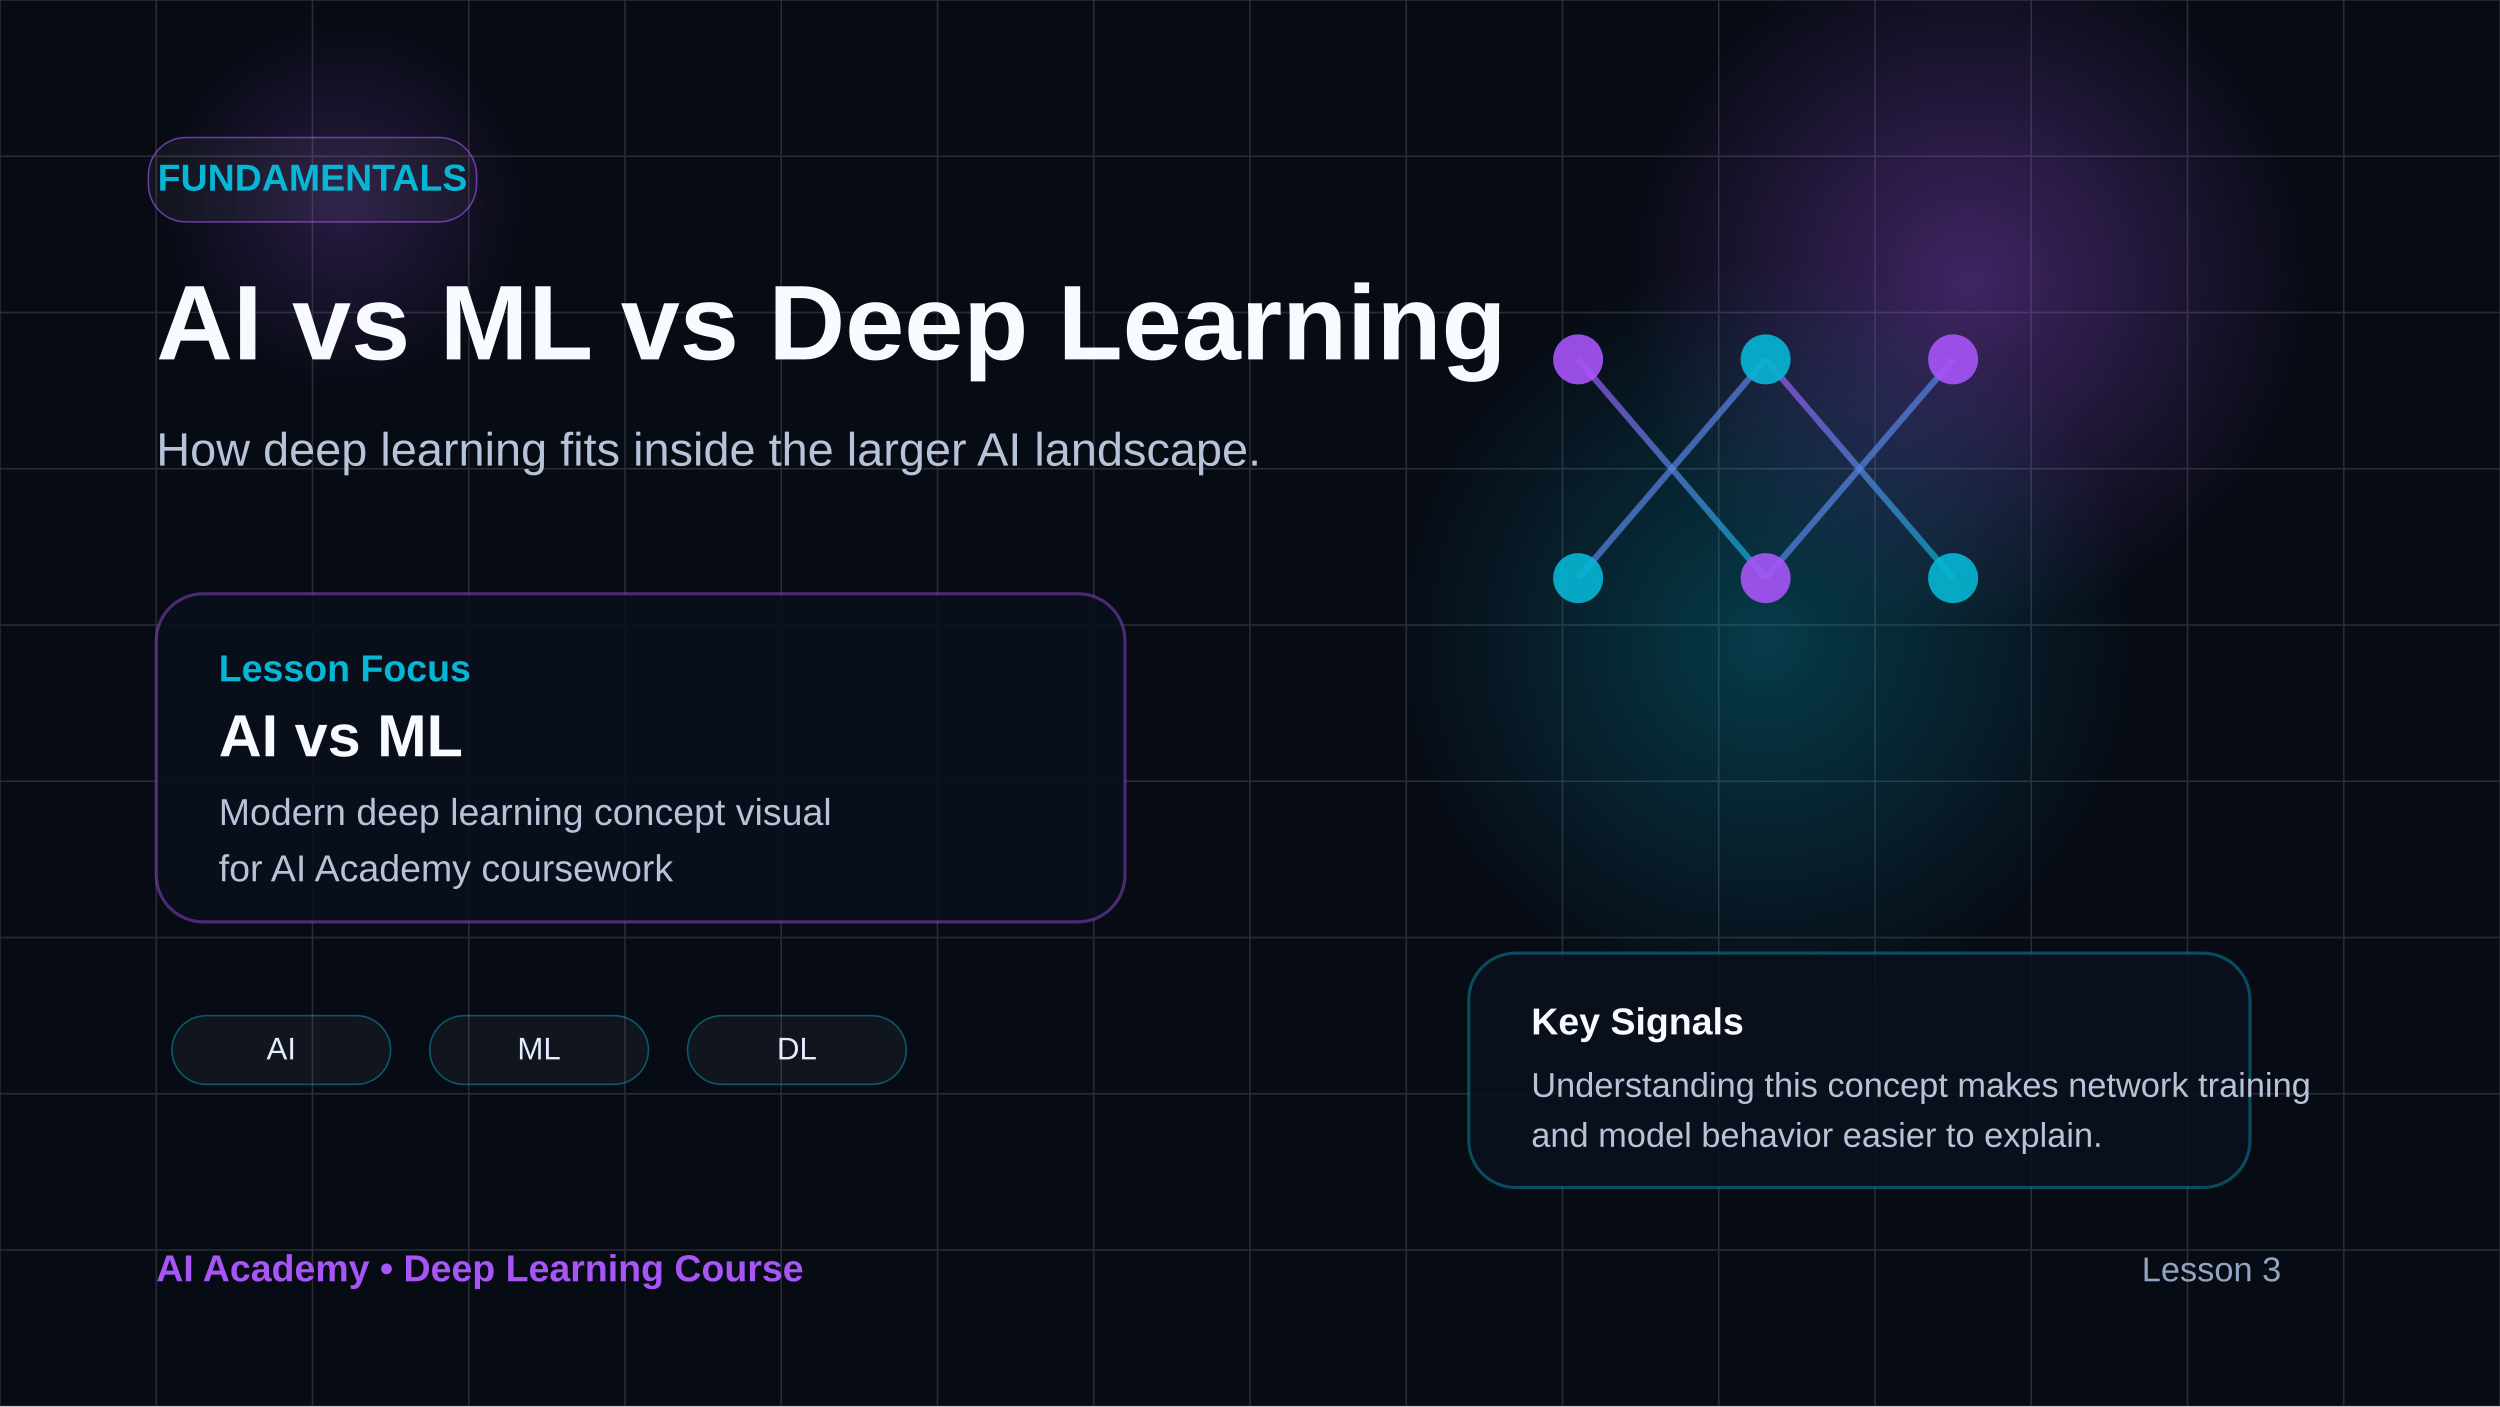
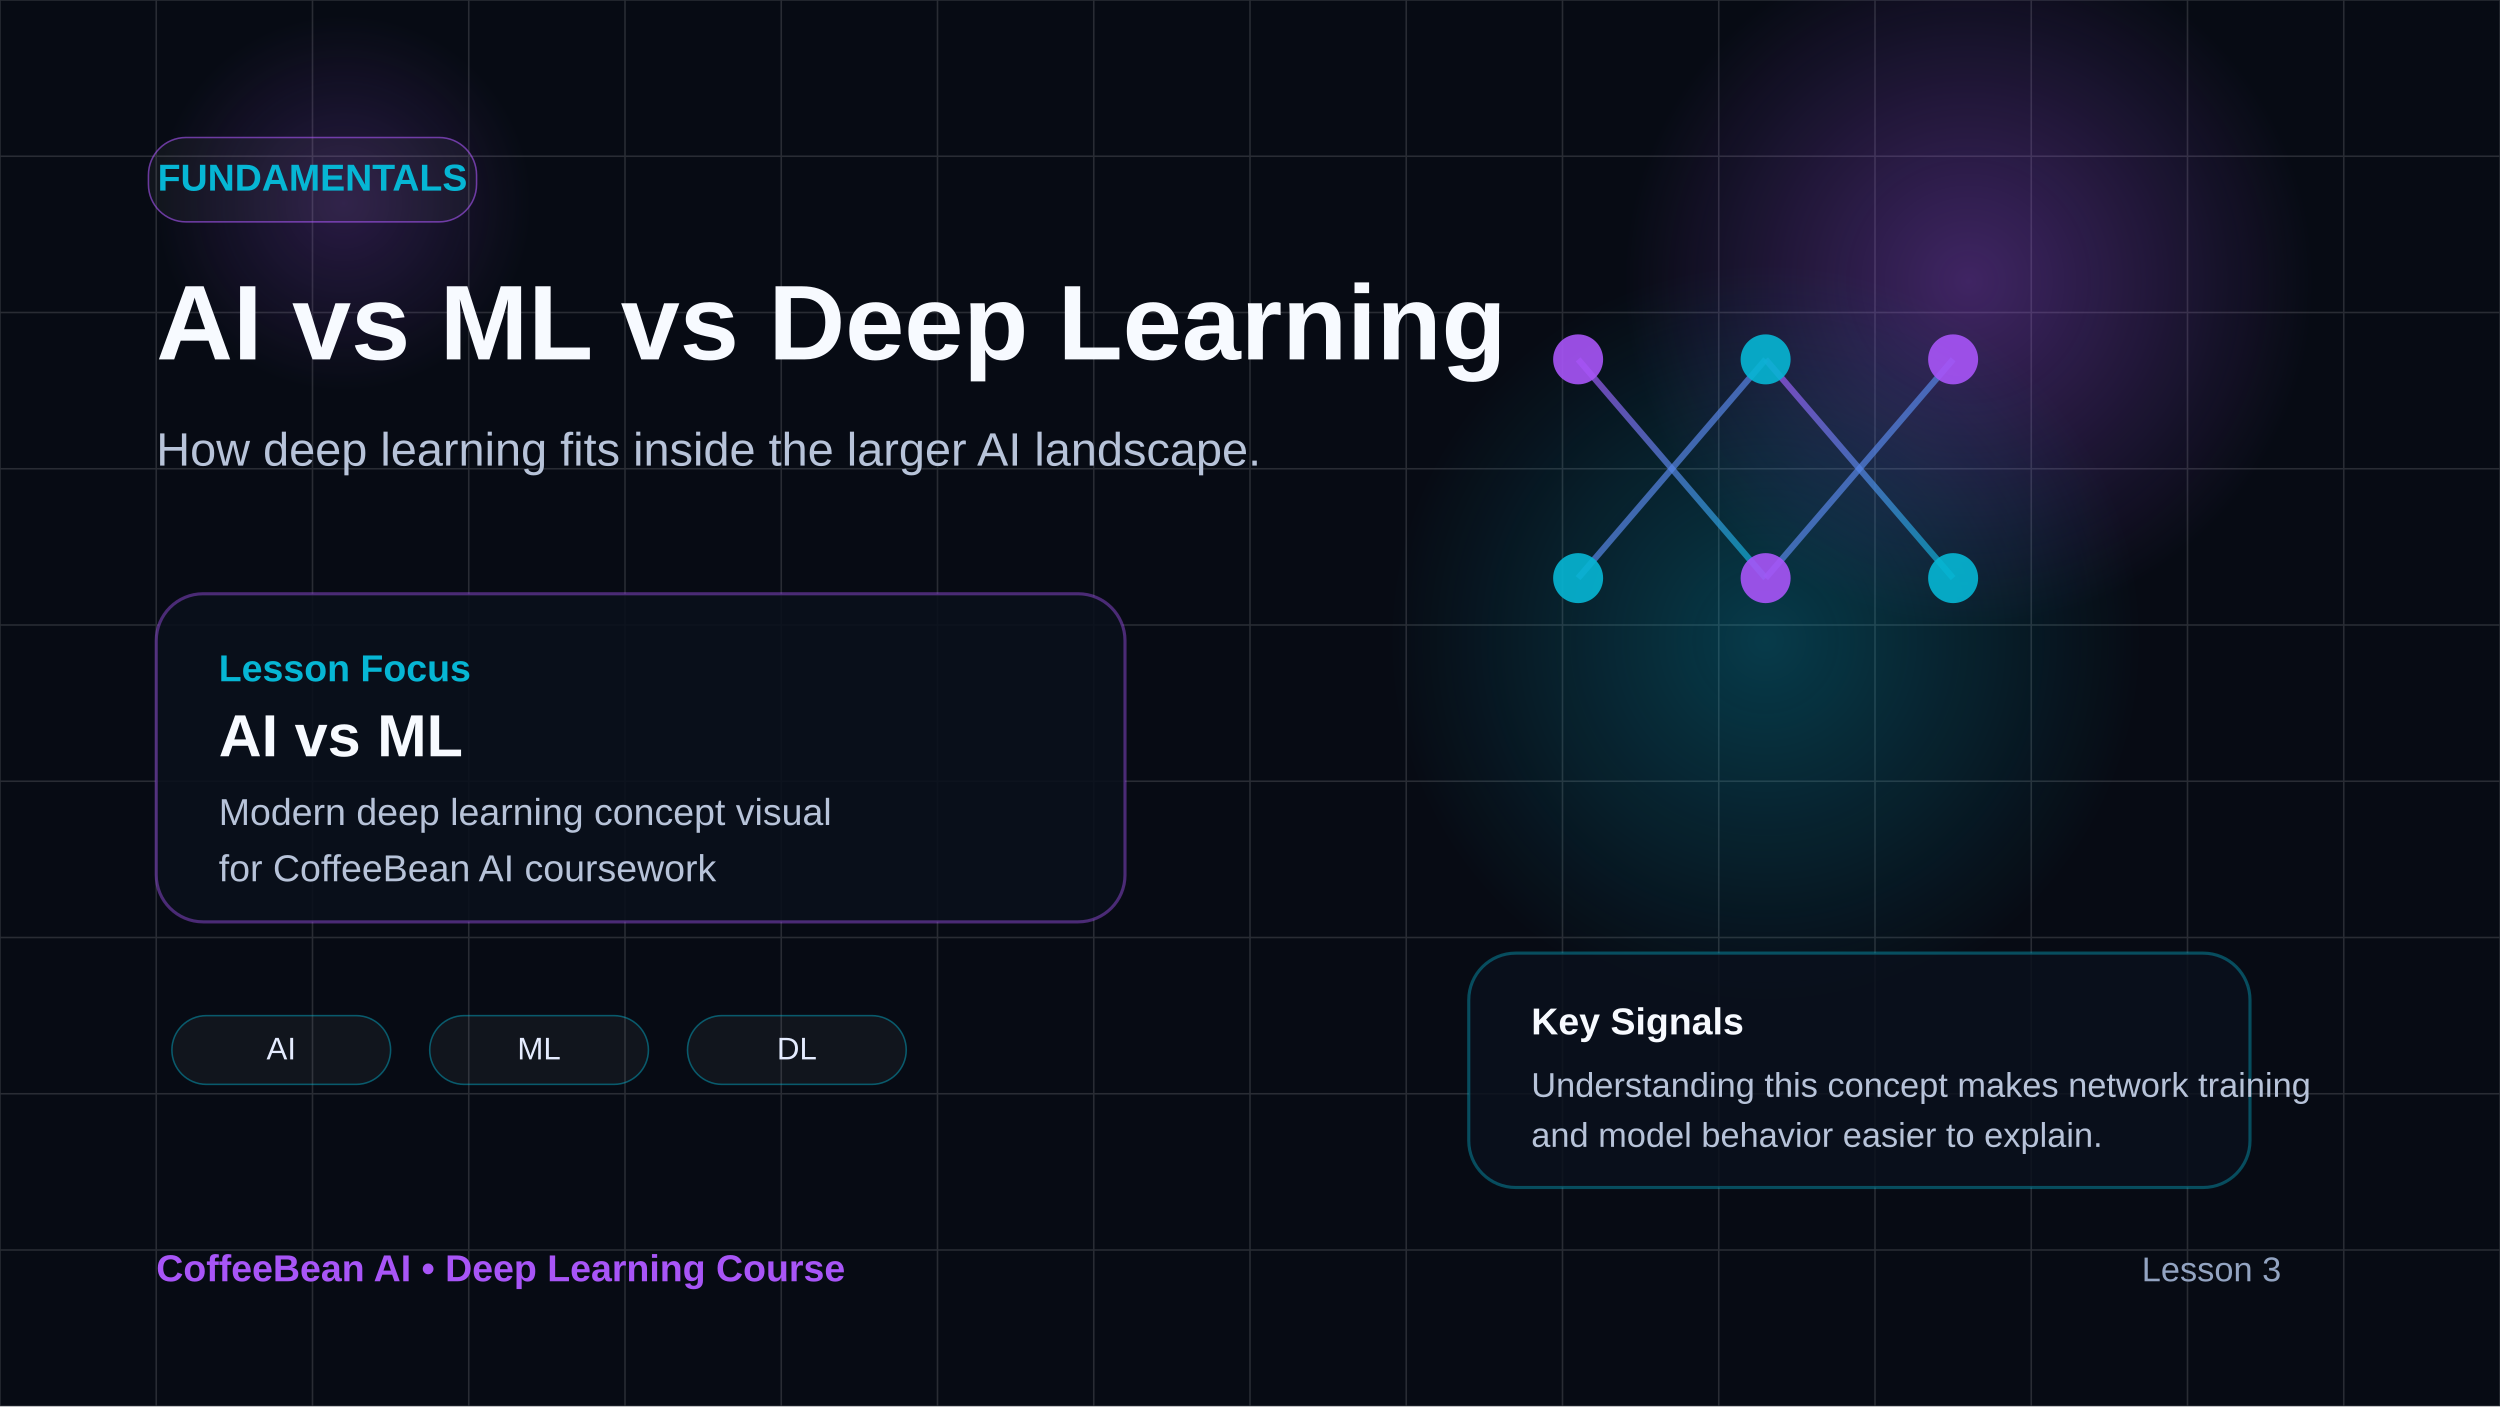
<svg xmlns="http://www.w3.org/2000/svg" width="1600" height="900" viewBox="0 0 1600 900" role="img" aria-labelledby="title desc">
  <defs>
    <linearGradient id="grad" x1="0%" y1="0%" x2="100%" y2="100%">
      <stop offset="0%" stop-color="#a855f7" />
      <stop offset="100%" stop-color="#06b6d4" />
    </linearGradient>
    <radialGradient id="glowA" cx="50%" cy="50%" r="50%">
      <stop offset="0%" stop-color="#a855f7" stop-opacity="0.35" />
      <stop offset="100%" stop-color="#a855f7" stop-opacity="0" />
    </radialGradient>
    <radialGradient id="glowB" cx="50%" cy="50%" r="50%">
      <stop offset="0%" stop-color="#06b6d4" stop-opacity="0.28" />
      <stop offset="100%" stop-color="#06b6d4" stop-opacity="0" />
    </radialGradient>
  </defs>
  <rect width="1600" height="900" fill="#070B14" />
  <rect width="1600" height="900" fill="url(#grid)" opacity="0.04" />
  <g opacity="0.14">
    <line x1="0" y1="0" x2="0" y2="900" stroke="#ffffff" stroke-width="1" />
    <line x1="100" y1="0" x2="100" y2="900" stroke="#ffffff" stroke-width="1" />
    <line x1="200" y1="0" x2="200" y2="900" stroke="#ffffff" stroke-width="1" />
    <line x1="300" y1="0" x2="300" y2="900" stroke="#ffffff" stroke-width="1" />
    <line x1="400" y1="0" x2="400" y2="900" stroke="#ffffff" stroke-width="1" />
    <line x1="500" y1="0" x2="500" y2="900" stroke="#ffffff" stroke-width="1" />
    <line x1="600" y1="0" x2="600" y2="900" stroke="#ffffff" stroke-width="1" />
    <line x1="700" y1="0" x2="700" y2="900" stroke="#ffffff" stroke-width="1" />
    <line x1="800" y1="0" x2="800" y2="900" stroke="#ffffff" stroke-width="1" />
    <line x1="900" y1="0" x2="900" y2="900" stroke="#ffffff" stroke-width="1" />
    <line x1="1000" y1="0" x2="1000" y2="900" stroke="#ffffff" stroke-width="1" />
    <line x1="1100" y1="0" x2="1100" y2="900" stroke="#ffffff" stroke-width="1" />
    <line x1="1200" y1="0" x2="1200" y2="900" stroke="#ffffff" stroke-width="1" />
    <line x1="1300" y1="0" x2="1300" y2="900" stroke="#ffffff" stroke-width="1" />
    <line x1="1400" y1="0" x2="1400" y2="900" stroke="#ffffff" stroke-width="1" />
    <line x1="1500" y1="0" x2="1500" y2="900" stroke="#ffffff" stroke-width="1" />
    <line x1="1600" y1="0" x2="1600" y2="900" stroke="#ffffff" stroke-width="1" />
    <line x1="0" y1="0" x2="1600" y2="0" stroke="#ffffff" stroke-width="1" />
    <line x1="0" y1="100" x2="1600" y2="100" stroke="#ffffff" stroke-width="1" />
    <line x1="0" y1="200" x2="1600" y2="200" stroke="#ffffff" stroke-width="1" />
    <line x1="0" y1="300" x2="1600" y2="300" stroke="#ffffff" stroke-width="1" />
    <line x1="0" y1="400" x2="1600" y2="400" stroke="#ffffff" stroke-width="1" />
    <line x1="0" y1="500" x2="1600" y2="500" stroke="#ffffff" stroke-width="1" />
    <line x1="0" y1="600" x2="1600" y2="600" stroke="#ffffff" stroke-width="1" />
    <line x1="0" y1="700" x2="1600" y2="700" stroke="#ffffff" stroke-width="1" />
    <line x1="0" y1="800" x2="1600" y2="800" stroke="#ffffff" stroke-width="1" />
    <line x1="0" y1="900" x2="1600" y2="900" stroke="#ffffff" stroke-width="1" />
  </g>
  <circle cx="1260" cy="180" r="220" fill="url(#glowA)" />
  <circle cx="1130" cy="410" r="240" fill="url(#glowB)" />
  <circle cx="220" cy="130" r="120" fill="url(#glowA)" opacity="0.6" />
  <g transform="translate(95,88)">
    <rect x="0" y="0" rx="24" ry="24" width="210" height="54" fill="rgba(255,255,255,0.04)" stroke="#a855f7" stroke-opacity="0.6" />
    <text x="105" y="34" text-anchor="middle" font-size="24" fill="#06b6d4" font-family="Arial, Helvetica, sans-serif" font-weight="700">FUNDAMENTALS</text>
  </g>
  <text x="100" y="230" font-size="68" fill="#F7FAFF" font-family="Arial, Helvetica, sans-serif" font-weight="800">AI vs ML vs Deep Learning</text>
  <text x="100" y="298" font-size="30" fill="#B7C3D9" font-family="Arial, Helvetica, sans-serif">How deep learning fits inside the larger AI landscape.</text>
  <g transform="translate(100,380)">
    <rect x="0" y="0" rx="30" ry="30" width="620" height="210" fill="rgba(10,16,28,0.88)" stroke="#a855f7" stroke-opacity="0.42" stroke-width="2" />
    <text x="40" y="56" font-size="24" fill="#06b6d4" font-family="Arial, Helvetica, sans-serif" font-weight="700">Lesson Focus</text>
    <text x="40" y="104" font-size="38" fill="#F7FAFF" font-family="Arial, Helvetica, sans-serif" font-weight="700">AI vs ML</text>
    <text x="40" y="148" font-size="24" fill="#B7C3D9" font-family="Arial, Helvetica, sans-serif">Modern deep learning concept visual</text>
-     <text x="40" y="184" font-size="24" fill="#B7C3D9" font-family="Arial, Helvetica, sans-serif">for AI Academy coursework</text>
+     <text x="40" y="184" font-size="24" fill="#B7C3D9" font-family="Arial, Helvetica, sans-serif">for CoffeeBean AI coursework</text>
  </g>
  <g>
    <line x1="1010" y1="230" x2="1130" y2="230" stroke="url(#grad)" stroke-width="4" stroke-opacity="0.7" />
    <line x1="1130" y1="230" x2="1250" y2="230" stroke="url(#grad)" stroke-width="4" stroke-opacity="0.7" />
    <line x1="1010" y1="370" x2="1130" y2="370" stroke="url(#grad)" stroke-width="4" stroke-opacity="0.7" />
    <line x1="1130" y1="370" x2="1250" y2="370" stroke="url(#grad)" stroke-width="4" stroke-opacity="0.7" />
    <line x1="1010" y1="230" x2="1130" y2="370" stroke="url(#grad)" stroke-width="4" stroke-opacity="0.7" />
    <line x1="1130" y1="230" x2="1250" y2="370" stroke="url(#grad)" stroke-width="4" stroke-opacity="0.7" />
    <line x1="1010" y1="370" x2="1130" y2="230" stroke="url(#grad)" stroke-width="4" stroke-opacity="0.7" />
    <line x1="1130" y1="370" x2="1250" y2="230" stroke="url(#grad)" stroke-width="4" stroke-opacity="0.7" />
    <circle cx="1010" cy="230" r="16" fill="#a855f7" fill-opacity="0.9" />
    <circle cx="1130" cy="230" r="16" fill="#06b6d4" fill-opacity="0.9" />
    <circle cx="1250" cy="230" r="16" fill="#a855f7" fill-opacity="0.9" />
    <circle cx="1010" cy="370" r="16" fill="#06b6d4" fill-opacity="0.9" />
    <circle cx="1130" cy="370" r="16" fill="#a855f7" fill-opacity="0.9" />
    <circle cx="1250" cy="370" r="16" fill="#06b6d4" fill-opacity="0.9" />
  </g>
  <g transform="translate(940,610)">
    <rect x="0" y="0" rx="30" ry="30" width="500" height="150" fill="rgba(10,16,28,0.82)" stroke="#06b6d4" stroke-opacity="0.38" stroke-width="2" />
    <text x="40" y="52" font-size="24" fill="#F7FAFF" font-family="Arial, Helvetica, sans-serif" font-weight="700">Key Signals</text>
    <text x="40" y="92" font-size="22" fill="#B7C3D9" font-family="Arial, Helvetica, sans-serif">Understanding this concept makes network training</text>
    <text x="40" y="124" font-size="22" fill="#B7C3D9" font-family="Arial, Helvetica, sans-serif">and model behavior easier to explain.</text>
  </g>
  <g transform="translate(110,650)">
    <rect x="0" y="0" rx="22" ry="22" width="140" height="44" fill="rgba(255,255,255,0.04)" stroke="#06b6d4" stroke-opacity="0.45" />
    <text x="70" y="28" text-anchor="middle" font-size="20" fill="#E5ECFF" font-family="Arial, Helvetica, sans-serif">AI</text>
  </g>
  <g transform="translate(275,650)">
    <rect x="0" y="0" rx="22" ry="22" width="140" height="44" fill="rgba(255,255,255,0.04)" stroke="#06b6d4" stroke-opacity="0.45" />
    <text x="70" y="28" text-anchor="middle" font-size="20" fill="#E5ECFF" font-family="Arial, Helvetica, sans-serif">ML</text>
  </g>
  <g transform="translate(440,650)">
    <rect x="0" y="0" rx="22" ry="22" width="140" height="44" fill="rgba(255,255,255,0.04)" stroke="#06b6d4" stroke-opacity="0.45" />
    <text x="70" y="28" text-anchor="middle" font-size="20" fill="#E5ECFF" font-family="Arial, Helvetica, sans-serif">DL</text>
  </g>
-   <text x="100" y="820" font-size="24" fill="#a855f7" font-family="Arial, Helvetica, sans-serif" font-weight="700">AI Academy • Deep Learning Course</text>
+   <text x="100" y="820" font-size="24" fill="#a855f7" font-family="Arial, Helvetica, sans-serif" font-weight="700">CoffeeBean AI • Deep Learning Course</text>
  <text x="1460" y="820" text-anchor="end" font-size="22" fill="#93A4C2" font-family="Arial, Helvetica, sans-serif">Lesson 3</text>
</svg>
